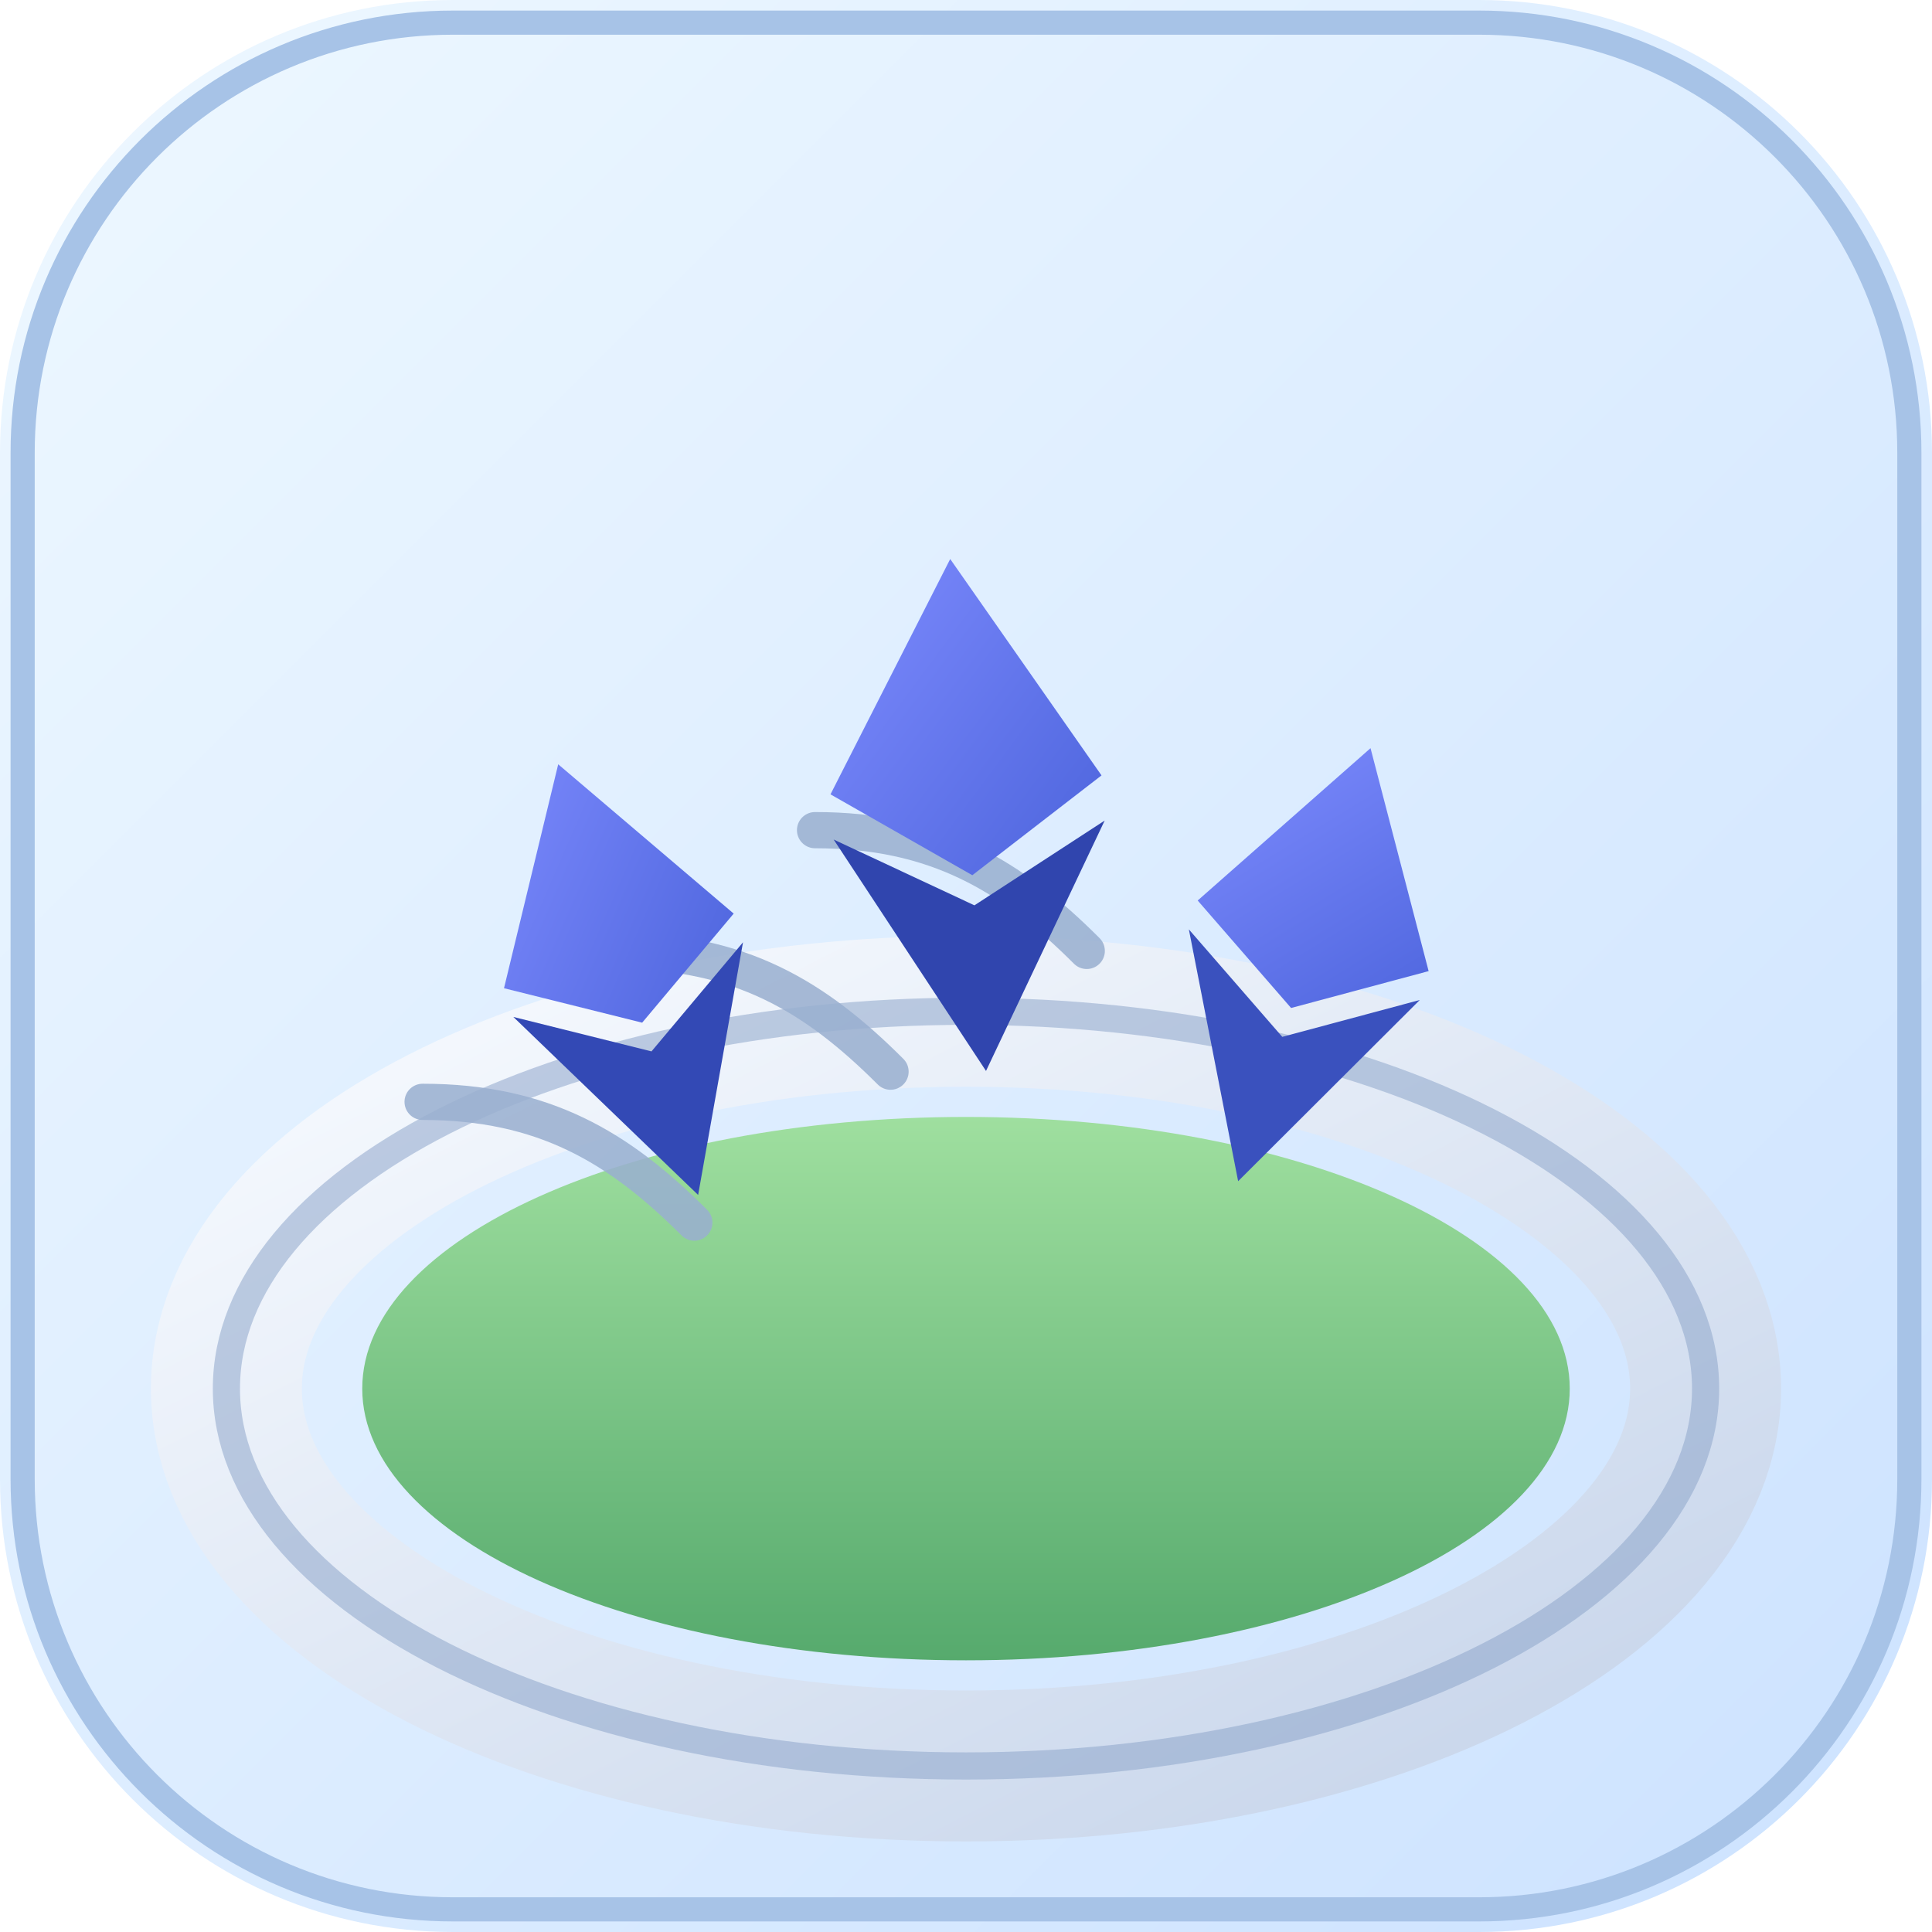
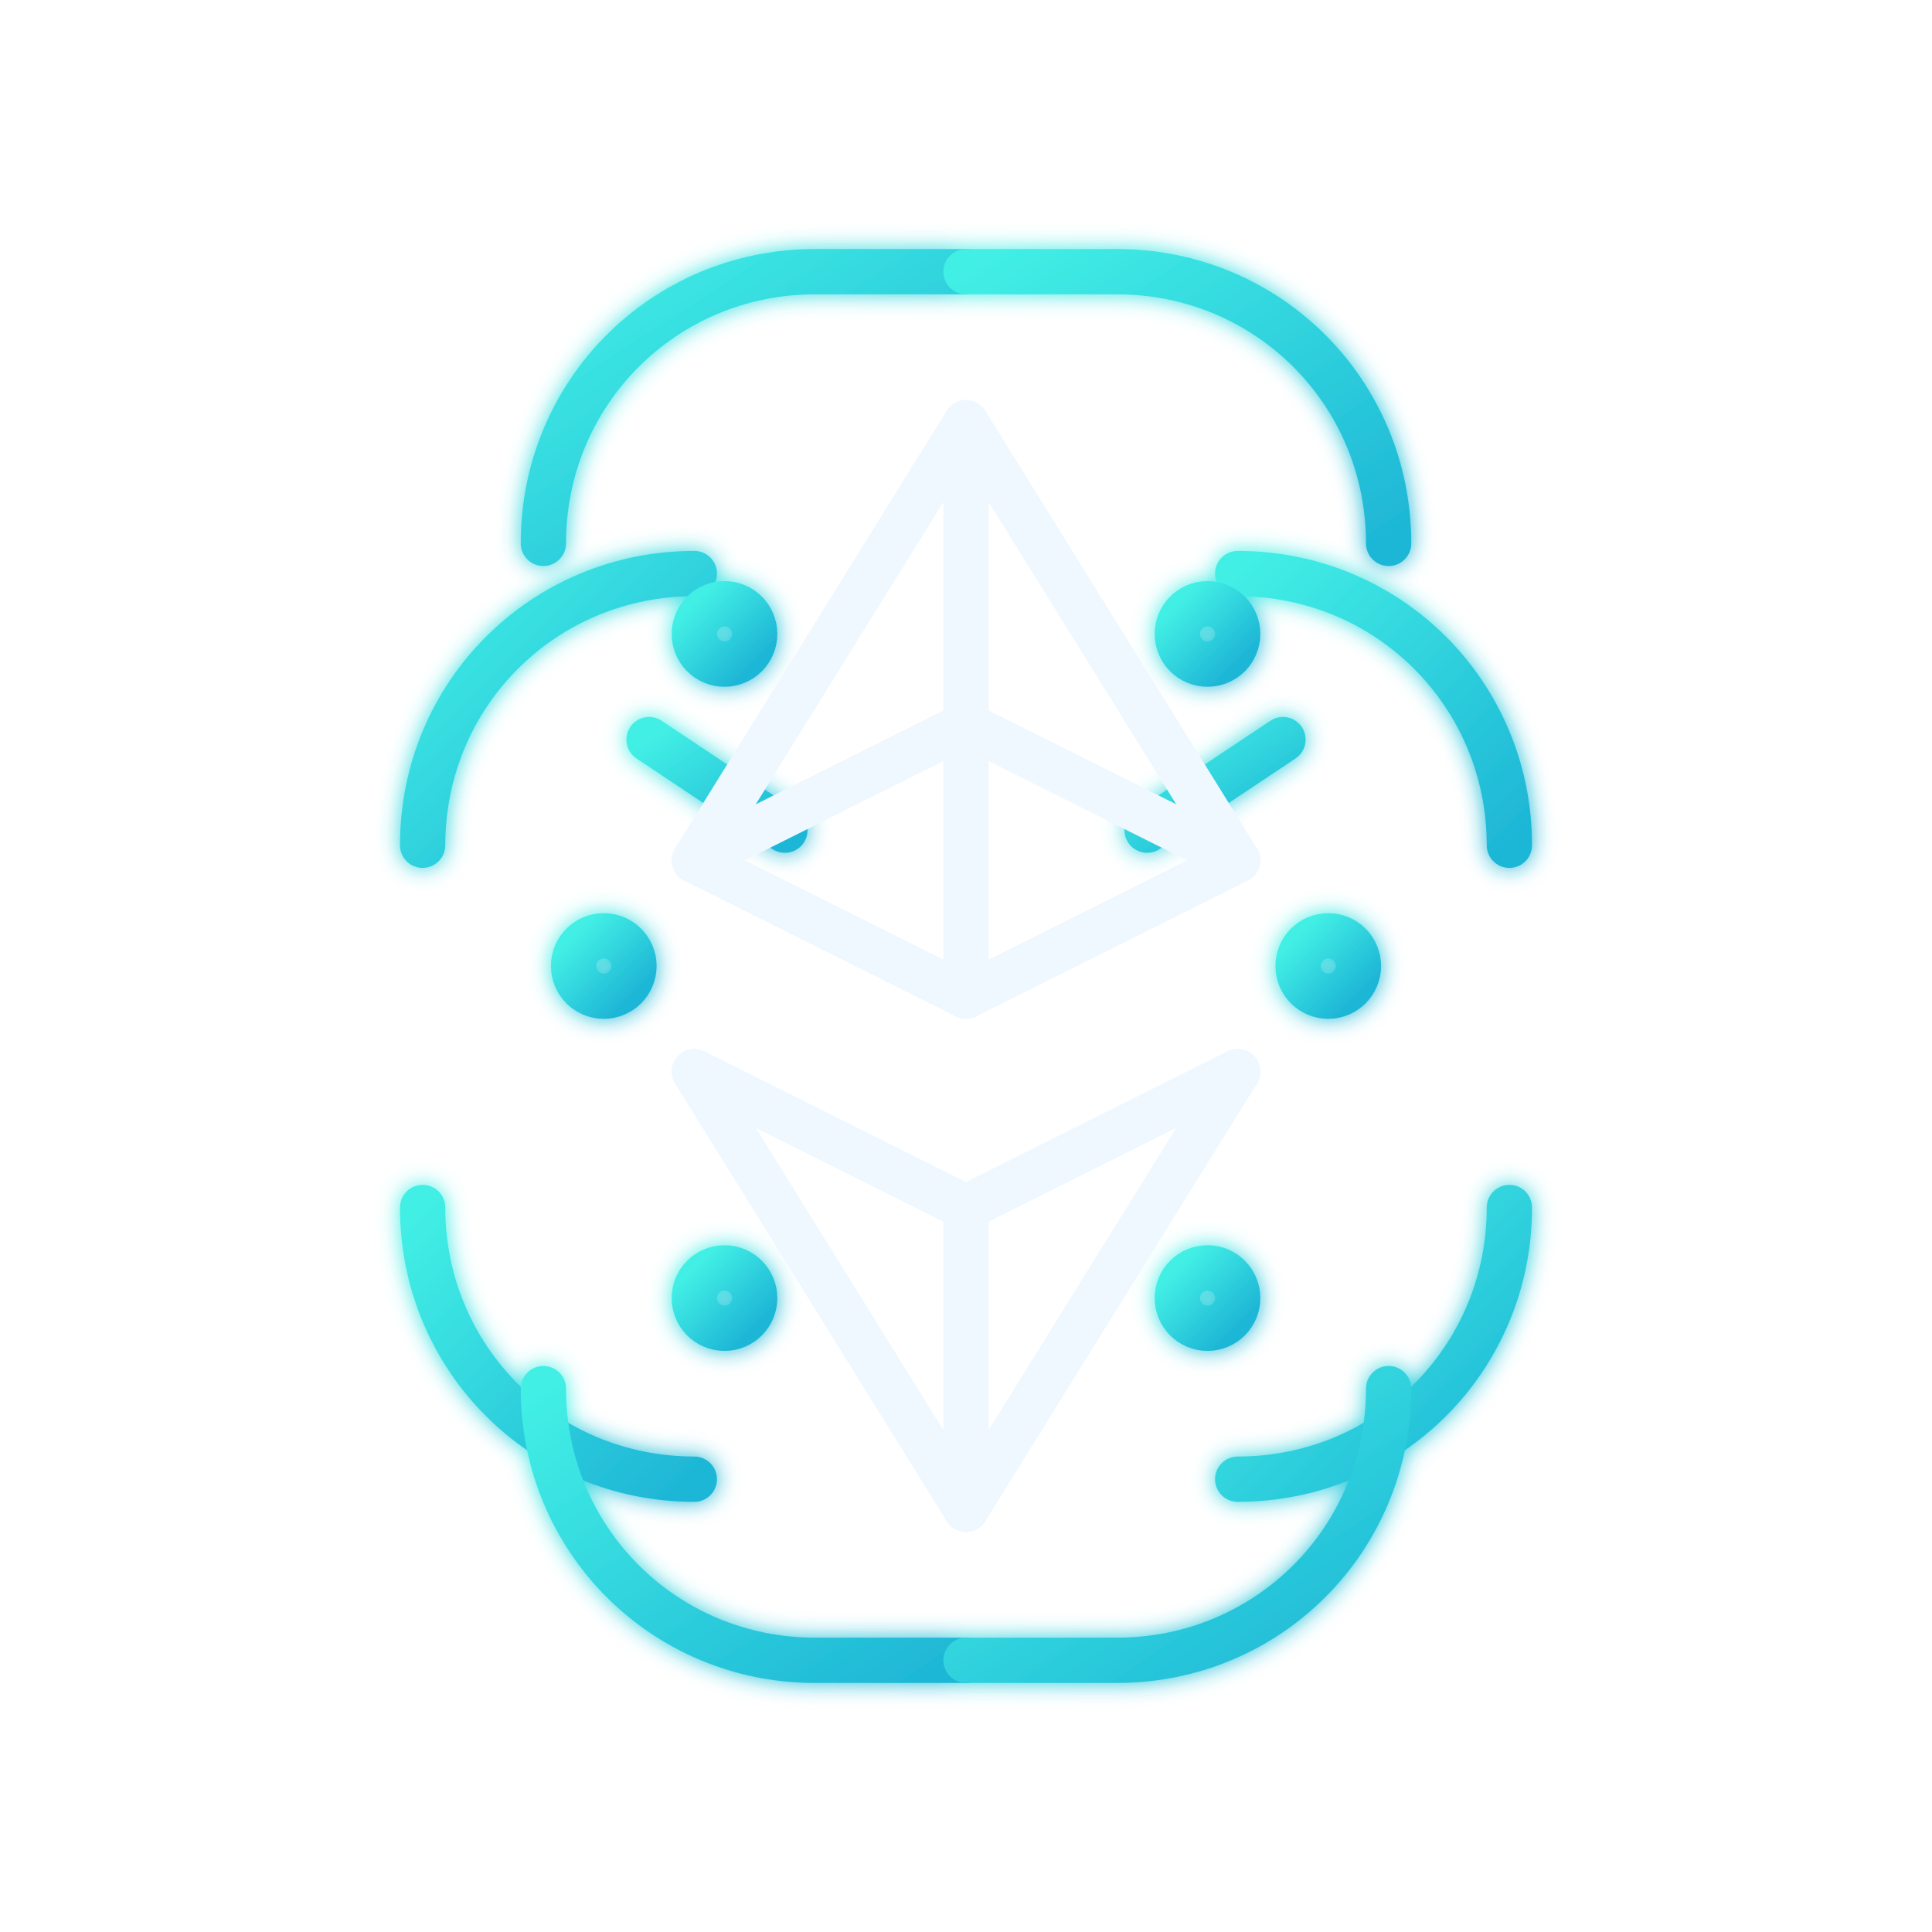
- <svg xmlns="http://www.w3.org/2000/svg" viewBox="0 0 128 128">
+ <svg xmlns="http://www.w3.org/2000/svg" viewBox="0 0 256 256" role="img" aria-label="Agentic Ethereum logo">
  <defs>
-     <linearGradient id="bg" x1="0" y1="0" x2="1" y2="1">
-       <stop offset="0%" stop-color="#eef8ff" />
-       <stop offset="100%" stop-color="#cce2ff" />
+     <linearGradient id="circuit" x1="0" y1="0" x2="1" y2="1">
+       <stop offset="0%" stop-color="#42efe5" />
+       <stop offset="100%" stop-color="#1eb6d6" />
    </linearGradient>
-     <linearGradient id="grass" x1="0" y1="0" x2="0" y2="1">
-       <stop offset="0%" stop-color="#9fdf9f" />
-       <stop offset="100%" stop-color="#56aa6d" />
-     </linearGradient>
-     <linearGradient id="track" x1="0" y1="0" x2="1" y2="1">
-       <stop offset="0%" stop-color="#f8fbff" />
-       <stop offset="100%" stop-color="#c6d4ea" />
-     </linearGradient>
-     <linearGradient id="eth" x1="0" y1="0" x2="1" y2="1">
-       <stop offset="0%" stop-color="#7f8cff" />
-       <stop offset="100%" stop-color="#4c64dc" />
-     </linearGradient>
+     <filter id="glow" x="-50%" y="-50%" width="200%" height="200%">
+       <feGaussianBlur stdDeviation="1.4" result="b" />
+       <feMerge>
+         <feMergeNode in="b" />
+         <feMergeNode in="SourceGraphic" />
+       </feMerge>
+     </filter>
  </defs>
-   <rect width="128" height="128" rx="30" fill="url(#bg)" />
-   <ellipse cx="64" cy="92" rx="40" ry="18" fill="url(#grass)" />
-   <ellipse cx="64" cy="92" rx="49" ry="25" fill="none" stroke="url(#track)" stroke-width="10" />
-   <ellipse cx="64" cy="92" rx="49" ry="25" fill="none" stroke="#8ea6cb" stroke-width="1.8" opacity="0.55" />
-   <g fill="none" stroke="#99afd0" stroke-width="2.4" stroke-linecap="round" opacity="0.86">
-     <path d="M28 73c8 0 13 3 18 8" />
-     <path d="M41 63c8 0 13 3 18 8" />
-     <path d="M54 55c8 0 13 3 18 8" />
+   <g fill="none" stroke="url(#circuit)" stroke-width="6" stroke-linecap="round" stroke-linejoin="round" filter="url(#glow)">
+     <path d="M72 72c0-20 16-36 36-36h20" />
+     <path d="M184 72c0-20-16-36-36-36h-20" />
+     <path d="M56 112c0-20 16-36 36-36" />
+     <path d="M200 112c0-20-16-36-36-36" />
+     <path d="M56 160c0 20 16 36 36 36" />
+     <path d="M200 160c0 20-16 36-36 36" />
+     <path d="M72 184c0 20 16 36 36 36h20" />
+     <path d="M184 184c0 20-16 36-36 36h-20" />
+     <path d="M96 84v40" />
+     <path d="M160 84v40" />
+     <path d="M80 128h44" />
+     <path d="M176 128h-44" />
+     <path d="M96 172v-24" />
+     <path d="M160 172v-24" />
+     <path d="M86 98l18 12" />
+     <path d="M170 98l-18 12" />
+     <circle cx="96" cy="84" r="4" />
+     <circle cx="160" cy="84" r="4" />
+     <circle cx="80" cy="128" r="4" />
+     <circle cx="176" cy="128" r="4" />
+     <circle cx="96" cy="172" r="4" />
+     <circle cx="160" cy="172" r="4" />
  </g>
-   <g transform="translate(41 63) rotate(-18)">
-     <polygon points="0,-13 8,0 0,5 -8,0" fill="url(#eth)" />
-     <polygon points="0,7 8,2 0,17 -8,2" fill="#3349b5" />
+   <g fill="none" stroke="#eff8ff" stroke-width="6" stroke-linecap="round" stroke-linejoin="round">
+     <polygon points="128,56 92,114 128,132 164,114" />
+     <polyline points="128,56 128,132" />
+     <polyline points="92,114 128,96 164,114" />
+     <polygon points="128,200 92,142 128,160 164,142" />
+     <polyline points="128,160 128,200" />
+     <polyline points="92,142 128,160 164,142" />
  </g>
-   <g transform="translate(64 52) rotate(-4)">
-     <polygon points="0,-15 9,0 0,6 -9,0" fill="url(#eth)" />
-     <polygon points="0,8 9,3 0,19 -9,3" fill="#3045ae" />
-   </g>
-   <g transform="translate(87 62) rotate(17)">
-     <polygon points="0,-13 8,0 0,5 -8,0" fill="url(#eth)" />
-     <polygon points="0,7 8,2 0,17 -8,2" fill="#3a51be" />
-   </g>
-   <rect x="1.5" y="1.5" width="125" height="125" rx="28.5" fill="none" stroke="#a7c3e7" stroke-width="1.6" />
</svg>
